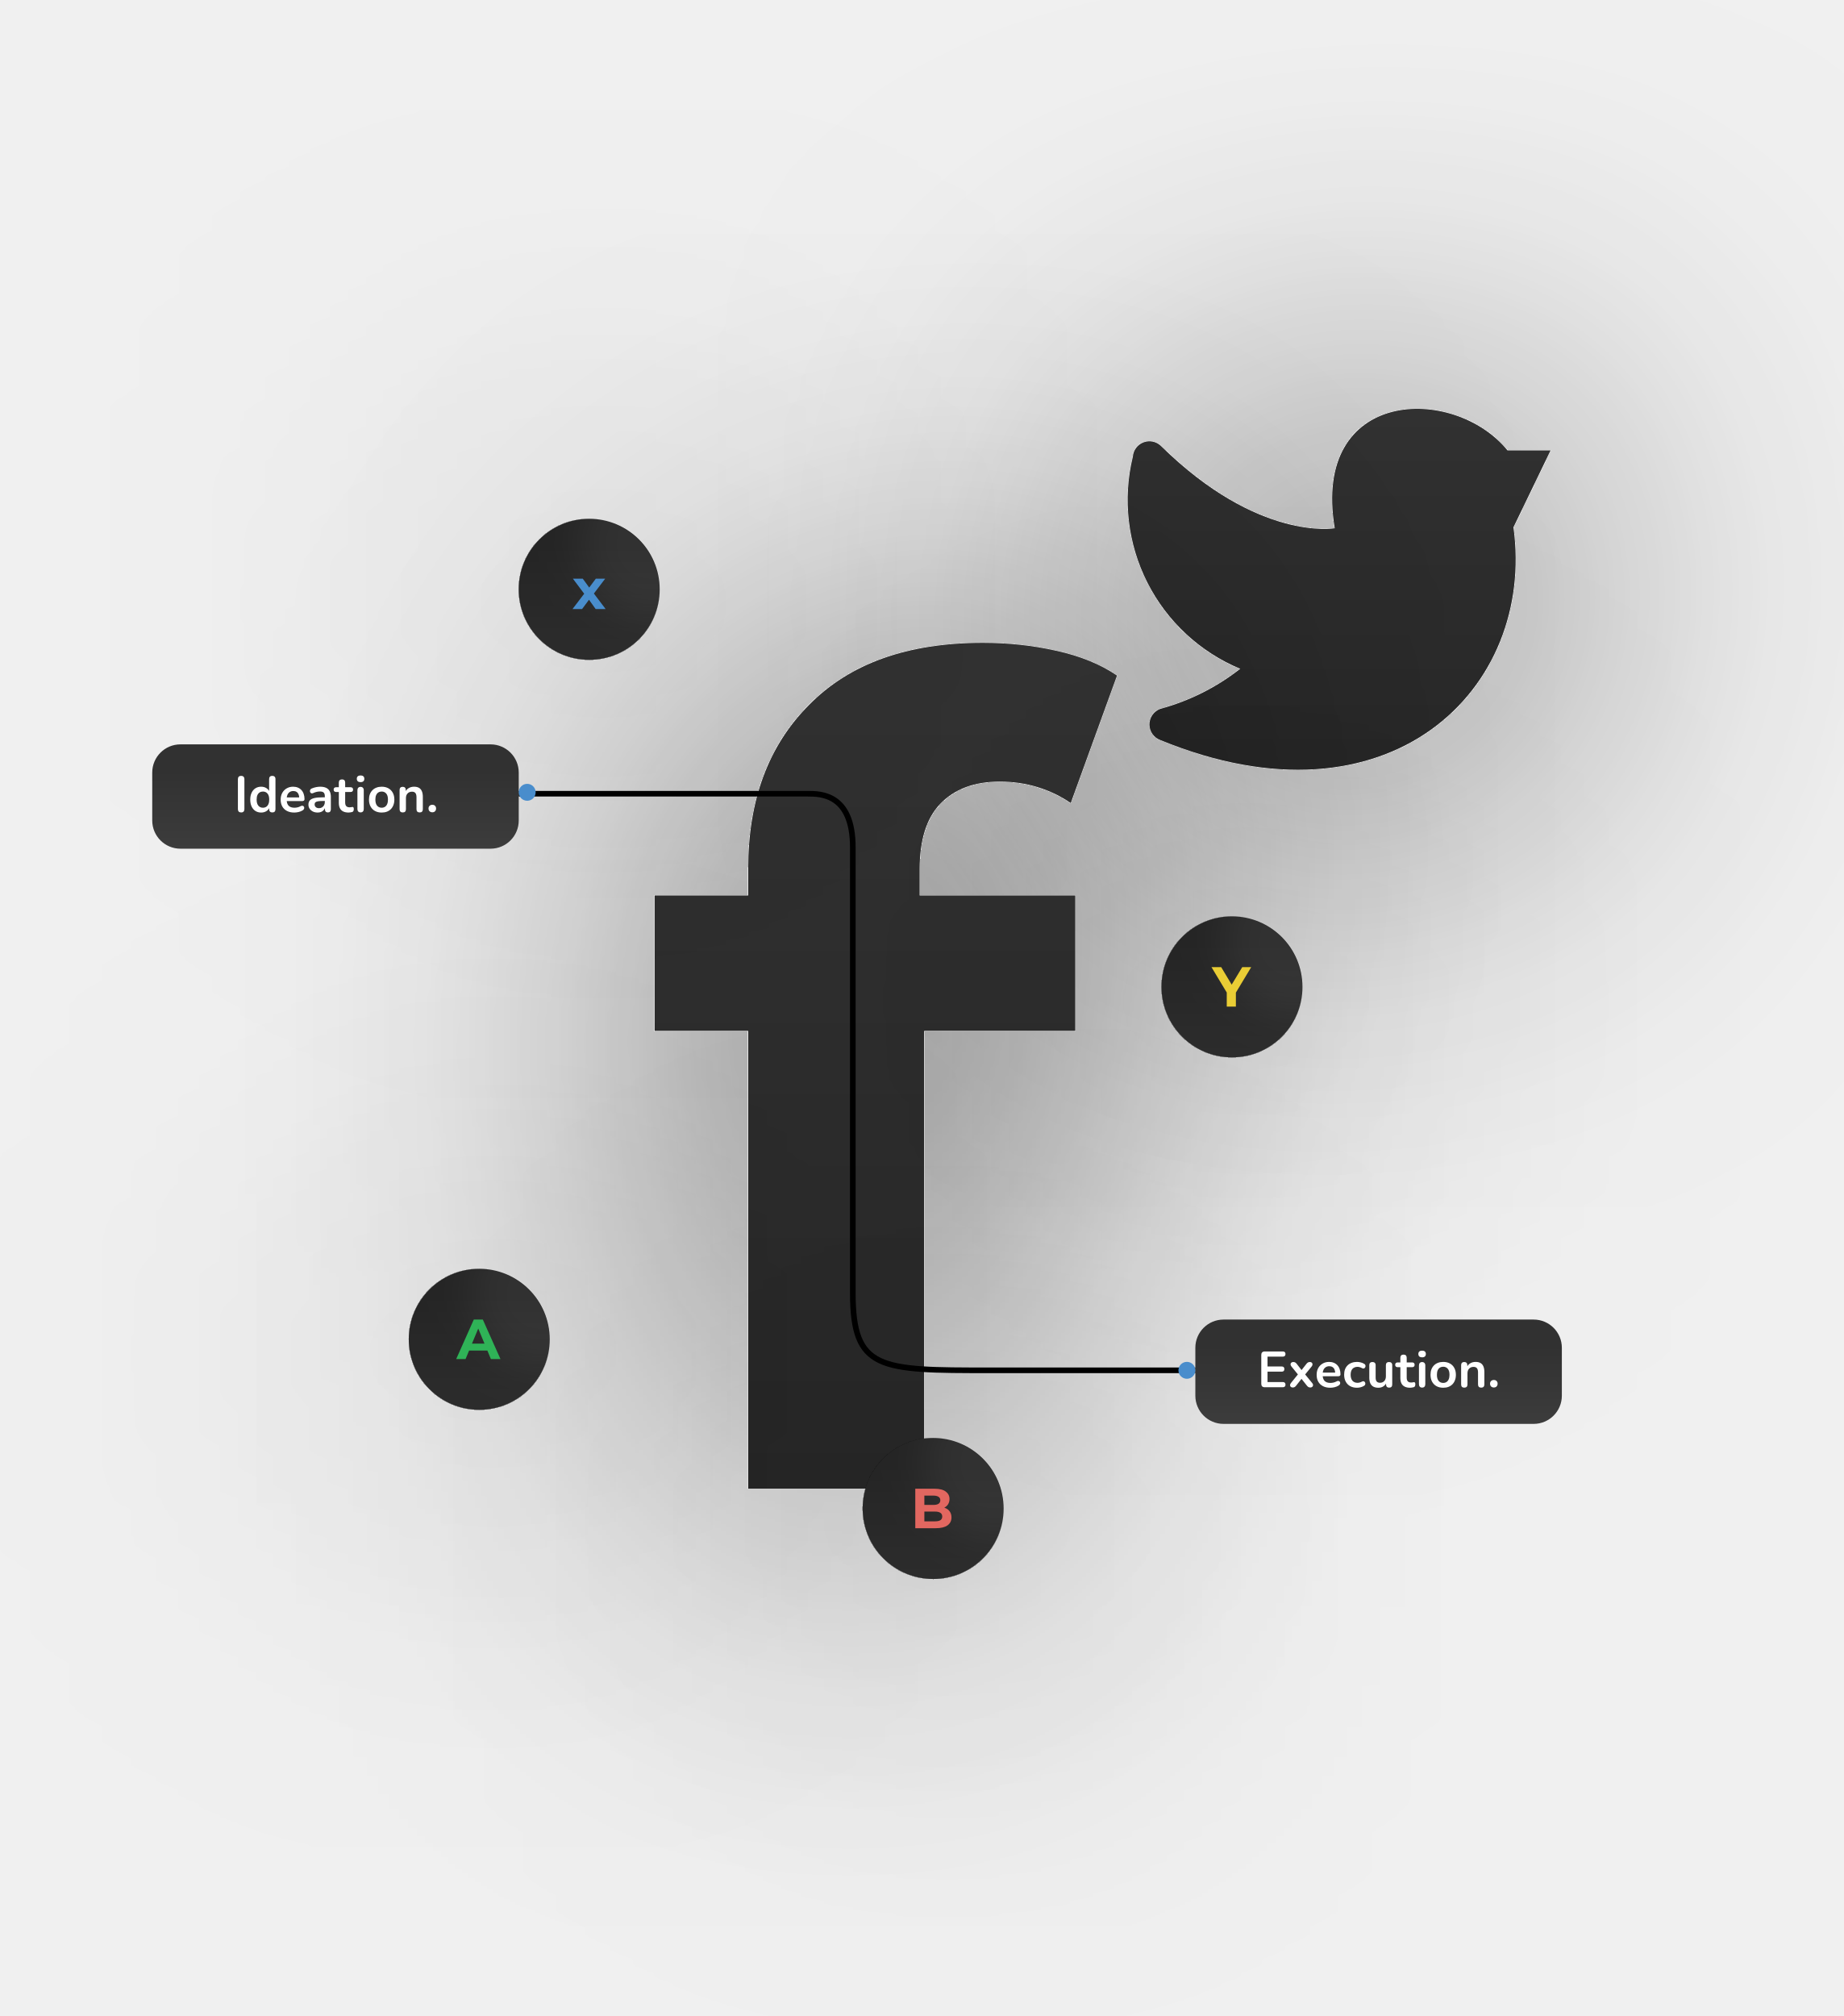
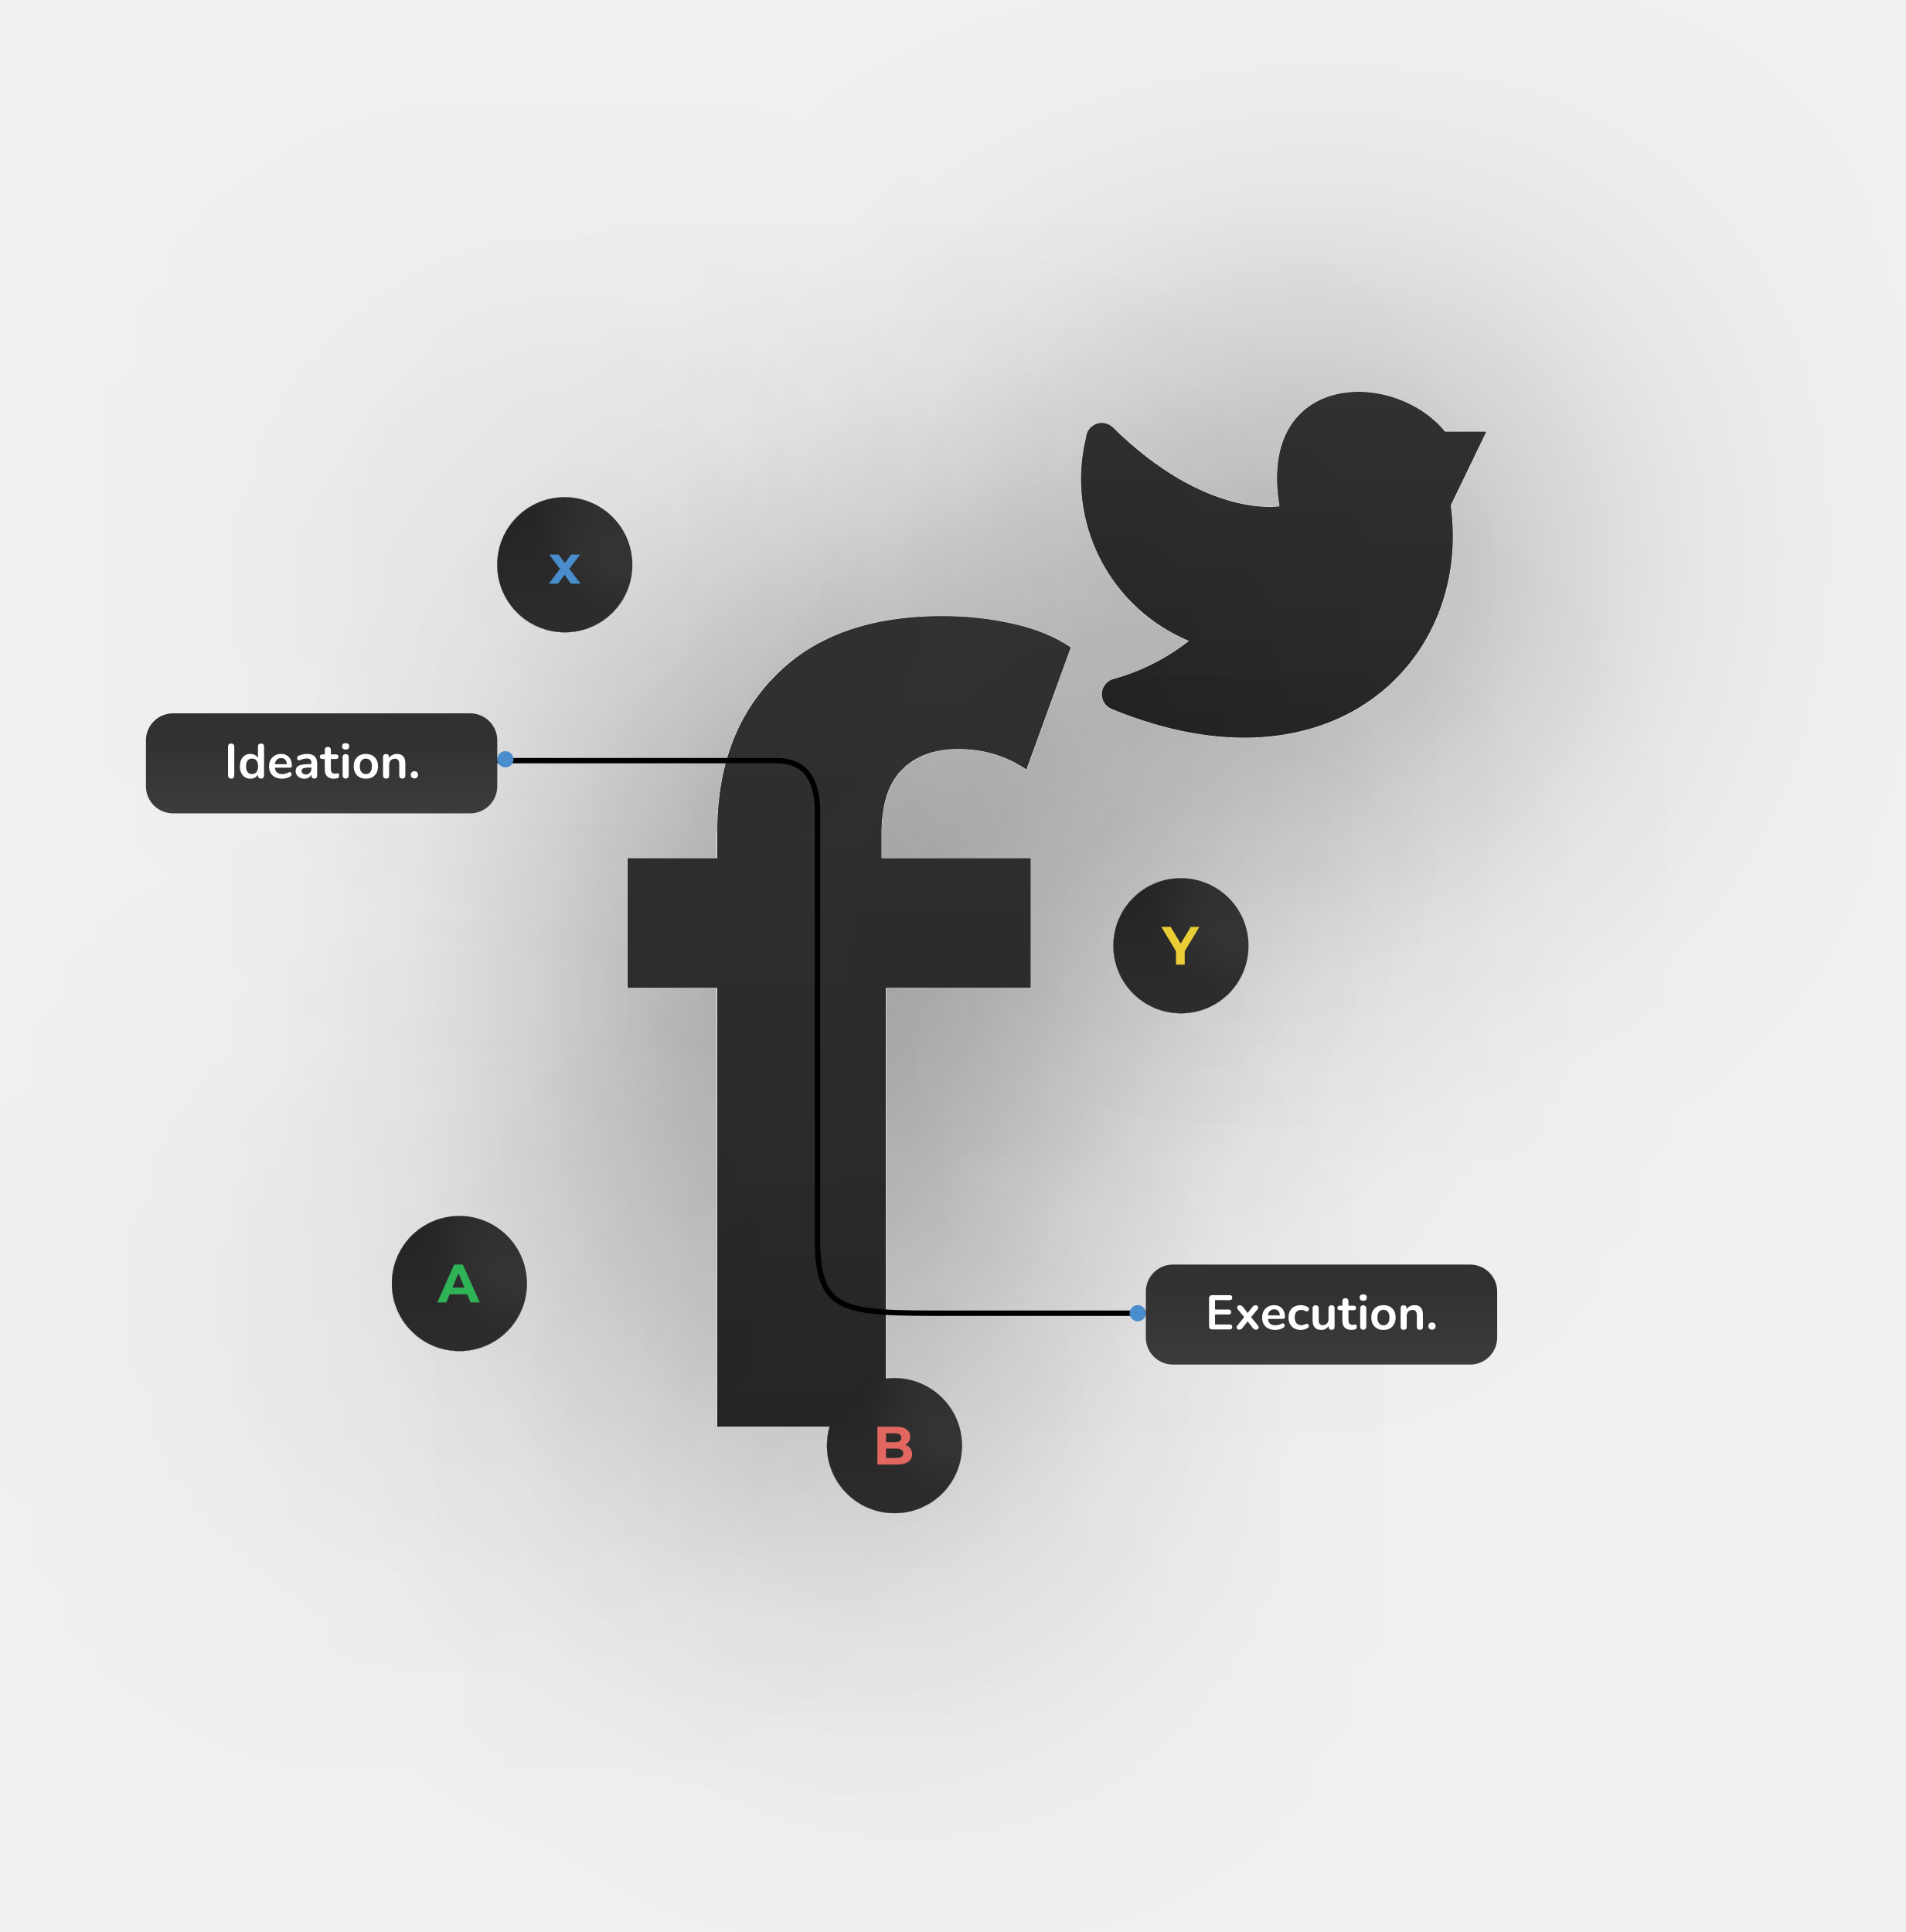
- <svg xmlns="http://www.w3.org/2000/svg" width="654" height="715" viewBox="0 0 654 715" fill="none">
-   <g filter="url(#filter0_d_18_71)">
-     <path d="M439.938 237.192C431.541 243.784 421.904 248.621 411.599 251.414C410.464 251.826 409.484 252.577 408.791 253.565C408.098 254.554 407.726 255.731 407.726 256.938C407.726 258.145 408.098 259.323 408.791 260.311C409.484 261.3 410.464 262.051 411.599 262.463C492.97 295.843 544.709 244.244 536.83 187.004L550 159.735H534.714C515.664 136.345 465.102 137.52 473.45 187.356C473.45 187.356 446.405 192.175 411.835 158.207C411.035 157.418 410.026 156.874 408.926 156.64C407.827 156.407 406.684 156.493 405.632 156.889C404.581 157.285 403.664 157.973 402.992 158.874C402.32 159.774 401.92 160.848 401.84 161.968C398.184 176.988 400.013 192.818 406.998 206.609C413.983 220.4 425.664 231.246 439.938 237.192Z" fill="url(#paint0_linear_18_71)" />
+ <svg xmlns="http://www.w3.org/2000/svg" width="705" height="715" viewBox="0 0 705 715" fill="none">
+   <g filter="url(#filter0_d_155_55)">
+     <path d="M439.938 237.192C431.541 243.784 421.904 248.621 411.599 251.414C410.464 251.826 409.484 252.577 408.791 253.565C408.098 254.554 407.726 255.731 407.726 256.938C407.726 258.145 408.098 259.323 408.791 260.311C409.484 261.3 410.464 262.051 411.599 262.463C492.97 295.843 544.709 244.244 536.83 187.004L550 159.735H534.714C515.664 136.345 465.102 137.52 473.45 187.356C473.45 187.356 446.405 192.175 411.835 158.207C411.035 157.418 410.026 156.874 408.926 156.64C407.827 156.407 406.684 156.493 405.632 156.889C404.581 157.285 403.664 157.973 402.992 158.874C402.32 159.774 401.92 160.848 401.84 161.968C398.184 176.988 400.013 192.818 406.998 206.609C413.983 220.4 425.664 231.246 439.938 237.192Z" fill="url(#paint0_linear_155_55)" />
  </g>
-   <g filter="url(#filter1_d_18_71)">
-     <path d="M265.4 528V308C265.4 283.733 272.6 264.4 287 250C301.4 235.333 321.933 228 348.6 228C357.667 228 366.333 228.933 374.6 230.8C383.133 232.667 390.333 235.6 396.2 239.6L379.8 284.8C376.333 282.4 372.467 280.533 368.2 279.2C363.933 277.867 359.4 277.2 354.6 277.2C345.533 277.2 338.467 279.867 333.4 285.2C328.6 290.267 326.2 298 326.2 308.4V328.4L327.8 355.2V528H265.4ZM232.2 365.6V317.6H381.4V365.6H232.2Z" fill="url(#paint1_linear_18_71)" />
+   <g filter="url(#filter1_d_155_55)">
+     <path d="M265.4 528V308C265.4 283.733 272.6 264.4 287 250C301.4 235.333 321.933 228 348.6 228C357.667 228 366.333 228.933 374.6 230.8C383.133 232.667 390.333 235.6 396.2 239.6L379.8 284.8C376.333 282.4 372.467 280.533 368.2 279.2C363.933 277.867 359.4 277.2 354.6 277.2C345.533 277.2 338.467 279.867 333.4 285.2C328.6 290.267 326.2 298 326.2 308.4V328.4L327.8 355.2V528H265.4ZM232.2 365.6V317.6H381.4V365.6H232.2Z" fill="url(#paint1_linear_155_55)" />
  </g>
-   <g filter="url(#filter2_di_18_71)">
-     <circle cx="209" cy="209" r="25" fill="url(#paint2_linear_18_71)" />
+   <g filter="url(#filter2_di_155_55)">
+     <circle cx="209" cy="209" r="25" fill="url(#paint2_linear_155_55)" />
  </g>
  <path d="M203.08 216L207.9 209.68L207.84 211.4L203.22 205.24H206.72L209.64 209.26L208.32 209.3L211.34 205.24H214.66L210.02 211.34V209.66L214.82 216H211.28L208.22 211.72L209.52 211.9L206.48 216H203.08Z" fill="#498DCC" />
-   <g filter="url(#filter3_di_18_71)">
-     <circle cx="170" cy="475" r="25" fill="url(#paint3_linear_18_71)" />
+   <g filter="url(#filter3_di_155_55)">
+     <circle cx="170" cy="475" r="25" fill="url(#paint3_linear_155_55)" />
  </g>
  <path d="M161.82 482L168.06 468H171.26L177.52 482H174.12L169 469.64H170.28L165.14 482H161.82ZM164.94 479L165.8 476.54H173L173.88 479H164.94Z" fill="#2FB457" />
-   <g filter="url(#filter4_di_18_71)">
-     <circle cx="437" cy="350" r="25" fill="url(#paint4_linear_18_71)" />
+   <g filter="url(#filter4_di_155_55)">
+     <circle cx="437" cy="350" r="25" fill="url(#paint4_linear_155_55)" />
  </g>
  <path d="M435.14 357V351.28L435.88 353.24L429.72 343H433.16L437.88 350.86H435.9L440.64 343H443.82L437.66 353.24L438.38 351.28V357H435.14Z" fill="#EACD35" />
-   <g filter="url(#filter5_di_18_71)">
-     <circle cx="331" cy="535" r="25" fill="url(#paint5_linear_18_71)" />
+   <g filter="url(#filter5_di_155_55)">
+     <circle cx="331" cy="535" r="25" fill="url(#paint5_linear_155_55)" />
  </g>
  <path d="M324.66 542V528H331.5C333.26 528 334.58 528.333 335.46 529C336.353 529.667 336.8 530.547 336.8 531.64C336.8 532.373 336.62 533.013 336.26 533.56C335.9 534.093 335.407 534.507 334.78 534.8C334.153 535.093 333.433 535.24 332.62 535.24L333 534.42C333.88 534.42 334.66 534.567 335.34 534.86C336.02 535.14 336.547 535.56 336.92 536.12C337.307 536.68 337.5 537.367 337.5 538.18C337.5 539.38 337.027 540.32 336.08 541C335.133 541.667 333.74 542 331.9 542H324.66ZM327.88 539.56H331.66C332.5 539.56 333.133 539.427 333.56 539.16C334 538.88 334.22 538.44 334.22 537.84C334.22 537.253 334 536.82 333.56 536.54C333.133 536.247 332.5 536.1 331.66 536.1H327.64V533.74H331.1C331.887 533.74 332.487 533.607 332.9 533.34C333.327 533.06 333.54 532.64 333.54 532.08C333.54 531.533 333.327 531.127 332.9 530.86C332.487 530.58 331.887 530.44 331.1 530.44H327.88V539.56Z" fill="#E26760" />
-   <rect x="54" y="264" width="130" height="37" rx="10" fill="url(#paint6_linear_18_71)" />
+   <rect x="54" y="264" width="130" height="37" rx="10" fill="url(#paint6_linear_155_55)" />
  <path d="M85.538 288.144C85.166 288.144 84.878 288.042 84.674 287.838C84.482 287.622 84.386 287.328 84.386 286.956V276.354C84.386 275.97 84.482 275.676 84.674 275.472C84.878 275.268 85.166 275.166 85.538 275.166C85.91 275.166 86.192 275.268 86.384 275.472C86.588 275.676 86.69 275.97 86.69 276.354V286.956C86.69 287.328 86.594 287.622 86.402 287.838C86.21 288.042 85.922 288.144 85.538 288.144ZM92.634 288.18C91.866 288.18 91.188 287.994 90.6 287.622C90.024 287.25 89.574 286.722 89.25 286.038C88.926 285.342 88.764 284.526 88.764 283.59C88.764 282.642 88.926 281.832 89.25 281.16C89.574 280.476 90.024 279.948 90.6 279.576C91.188 279.204 91.866 279.018 92.634 279.018C93.366 279.018 94.002 279.198 94.542 279.558C95.094 279.918 95.466 280.392 95.658 280.98H95.46V276.3C95.46 275.928 95.556 275.646 95.748 275.454C95.94 275.262 96.216 275.166 96.576 275.166C96.936 275.166 97.212 275.262 97.404 275.454C97.608 275.646 97.71 275.928 97.71 276.3V286.992C97.71 287.364 97.614 287.652 97.422 287.856C97.23 288.048 96.954 288.144 96.594 288.144C96.234 288.144 95.958 288.048 95.766 287.856C95.574 287.652 95.478 287.364 95.478 286.992V285.588L95.676 286.128C95.496 286.752 95.13 287.25 94.578 287.622C94.026 287.994 93.378 288.18 92.634 288.18ZM93.264 286.47C93.708 286.47 94.098 286.362 94.434 286.146C94.77 285.93 95.028 285.612 95.208 285.192C95.4 284.76 95.496 284.226 95.496 283.59C95.496 282.63 95.292 281.916 94.884 281.448C94.476 280.968 93.936 280.728 93.264 280.728C92.82 280.728 92.43 280.836 92.094 281.052C91.758 281.256 91.494 281.574 91.302 282.006C91.122 282.426 91.032 282.954 91.032 283.59C91.032 284.538 91.236 285.258 91.644 285.75C92.052 286.23 92.592 286.47 93.264 286.47ZM104.381 288.18C103.385 288.18 102.527 287.994 101.807 287.622C101.087 287.25 100.529 286.722 100.133 286.038C99.749 285.354 99.557 284.544 99.557 283.608C99.557 282.696 99.743 281.898 100.115 281.214C100.499 280.53 101.021 279.996 101.681 279.612C102.353 279.216 103.115 279.018 103.967 279.018C104.591 279.018 105.149 279.12 105.641 279.324C106.145 279.528 106.571 279.822 106.919 280.206C107.279 280.59 107.549 281.058 107.729 281.61C107.921 282.15 108.017 282.762 108.017 283.446C108.017 283.662 107.939 283.83 107.783 283.95C107.639 284.058 107.429 284.112 107.153 284.112H101.375V282.816H106.433L106.145 283.086C106.145 282.534 106.061 282.072 105.893 281.7C105.737 281.328 105.503 281.046 105.191 280.854C104.891 280.65 104.513 280.548 104.057 280.548C103.553 280.548 103.121 280.668 102.761 280.908C102.413 281.136 102.143 281.466 101.951 281.898C101.771 282.318 101.681 282.822 101.681 283.41V283.536C101.681 284.52 101.909 285.258 102.365 285.75C102.833 286.23 103.517 286.47 104.417 286.47C104.729 286.47 105.077 286.434 105.461 286.362C105.857 286.278 106.229 286.14 106.577 285.948C106.829 285.804 107.051 285.744 107.243 285.768C107.435 285.78 107.585 285.846 107.693 285.966C107.813 286.086 107.885 286.236 107.909 286.416C107.933 286.584 107.897 286.758 107.801 286.938C107.717 287.118 107.567 287.274 107.351 287.406C106.931 287.67 106.445 287.868 105.893 288C105.353 288.12 104.849 288.18 104.381 288.18ZM112.697 288.18C112.061 288.18 111.491 288.06 110.987 287.82C110.495 287.568 110.105 287.232 109.817 286.812C109.541 286.392 109.403 285.918 109.403 285.39C109.403 284.742 109.571 284.232 109.907 283.86C110.243 283.476 110.789 283.2 111.545 283.032C112.301 282.864 113.315 282.78 114.587 282.78H115.487V284.076H114.605C113.861 284.076 113.267 284.112 112.823 284.184C112.379 284.256 112.061 284.382 111.869 284.562C111.689 284.73 111.599 284.97 111.599 285.282C111.599 285.678 111.737 286.002 112.013 286.254C112.289 286.506 112.673 286.632 113.165 286.632C113.561 286.632 113.909 286.542 114.209 286.362C114.521 286.17 114.767 285.912 114.947 285.588C115.127 285.264 115.217 284.892 115.217 284.472V282.402C115.217 281.802 115.085 281.37 114.821 281.106C114.557 280.842 114.113 280.71 113.489 280.71C113.141 280.71 112.763 280.752 112.355 280.836C111.959 280.92 111.539 281.064 111.095 281.268C110.867 281.376 110.663 281.406 110.483 281.358C110.315 281.31 110.183 281.214 110.087 281.07C109.991 280.914 109.943 280.746 109.943 280.566C109.943 280.386 109.991 280.212 110.087 280.044C110.183 279.864 110.345 279.732 110.573 279.648C111.125 279.42 111.653 279.258 112.157 279.162C112.673 279.066 113.141 279.018 113.561 279.018C114.425 279.018 115.133 279.15 115.685 279.414C116.249 279.678 116.669 280.08 116.945 280.62C117.221 281.148 117.359 281.832 117.359 282.672V286.992C117.359 287.364 117.269 287.652 117.089 287.856C116.909 288.048 116.651 288.144 116.315 288.144C115.979 288.144 115.715 288.048 115.523 287.856C115.343 287.652 115.253 287.364 115.253 286.992V286.128H115.397C115.313 286.548 115.145 286.914 114.893 287.226C114.653 287.526 114.347 287.76 113.975 287.928C113.603 288.096 113.177 288.18 112.697 288.18ZM123.675 288.18C122.895 288.18 122.241 288.048 121.713 287.784C121.197 287.52 120.813 287.136 120.561 286.632C120.309 286.116 120.183 285.48 120.183 284.724V280.89H119.247C118.959 280.89 118.737 280.818 118.581 280.674C118.425 280.518 118.347 280.308 118.347 280.044C118.347 279.768 118.425 279.558 118.581 279.414C118.737 279.27 118.959 279.198 119.247 279.198H120.183V277.56C120.183 277.188 120.279 276.906 120.471 276.714C120.675 276.522 120.957 276.426 121.317 276.426C121.677 276.426 121.953 276.522 122.145 276.714C122.337 276.906 122.433 277.188 122.433 277.56V279.198H124.341C124.629 279.198 124.851 279.27 125.007 279.414C125.163 279.558 125.241 279.768 125.241 280.044C125.241 280.308 125.163 280.518 125.007 280.674C124.851 280.818 124.629 280.89 124.341 280.89H122.433V284.598C122.433 285.174 122.559 285.606 122.811 285.894C123.063 286.182 123.471 286.326 124.035 286.326C124.239 286.326 124.419 286.308 124.575 286.272C124.731 286.236 124.869 286.212 124.989 286.2C125.133 286.188 125.253 286.236 125.349 286.344C125.445 286.44 125.493 286.644 125.493 286.956C125.493 287.196 125.451 287.412 125.367 287.604C125.295 287.784 125.157 287.91 124.953 287.982C124.797 288.03 124.593 288.072 124.341 288.108C124.089 288.156 123.867 288.18 123.675 288.18ZM127.895 288.126C127.535 288.126 127.259 288.018 127.067 287.802C126.875 287.586 126.779 287.286 126.779 286.902V280.296C126.779 279.9 126.875 279.6 127.067 279.396C127.259 279.18 127.535 279.072 127.895 279.072C128.255 279.072 128.531 279.18 128.723 279.396C128.927 279.6 129.029 279.9 129.029 280.296V286.902C129.029 287.286 128.933 287.586 128.741 287.802C128.549 288.018 128.267 288.126 127.895 288.126ZM127.895 277.398C127.475 277.398 127.145 277.296 126.905 277.092C126.677 276.876 126.563 276.582 126.563 276.21C126.563 275.826 126.677 275.532 126.905 275.328C127.145 275.124 127.475 275.022 127.895 275.022C128.327 275.022 128.657 275.124 128.885 275.328C129.113 275.532 129.227 275.826 129.227 276.21C129.227 276.582 129.113 276.876 128.885 277.092C128.657 277.296 128.327 277.398 127.895 277.398ZM135.381 288.18C134.469 288.18 133.677 287.994 133.005 287.622C132.333 287.25 131.811 286.722 131.439 286.038C131.067 285.342 130.881 284.526 130.881 283.59C130.881 282.882 130.983 282.252 131.187 281.7C131.403 281.136 131.709 280.656 132.105 280.26C132.501 279.852 132.975 279.546 133.527 279.342C134.079 279.126 134.697 279.018 135.381 279.018C136.293 279.018 137.085 279.204 137.757 279.576C138.429 279.948 138.951 280.476 139.323 281.16C139.695 281.844 139.881 282.654 139.881 283.59C139.881 284.298 139.773 284.934 139.557 285.498C139.353 286.062 139.053 286.548 138.657 286.956C138.261 287.352 137.787 287.658 137.235 287.874C136.683 288.078 136.065 288.18 135.381 288.18ZM135.381 286.47C135.825 286.47 136.215 286.362 136.551 286.146C136.887 285.93 137.145 285.612 137.325 285.192C137.517 284.76 137.613 284.226 137.613 283.59C137.613 282.63 137.409 281.916 137.001 281.448C136.593 280.968 136.053 280.728 135.381 280.728C134.937 280.728 134.547 280.836 134.211 281.052C133.875 281.256 133.611 281.574 133.419 282.006C133.239 282.426 133.149 282.954 133.149 283.59C133.149 284.538 133.353 285.258 133.761 285.75C134.169 286.23 134.709 286.47 135.381 286.47ZM142.854 288.144C142.494 288.144 142.218 288.048 142.026 287.856C141.834 287.652 141.738 287.364 141.738 286.992V280.188C141.738 279.816 141.834 279.534 142.026 279.342C142.218 279.15 142.488 279.054 142.836 279.054C143.184 279.054 143.454 279.15 143.646 279.342C143.838 279.534 143.934 279.816 143.934 280.188V281.412L143.736 280.962C144 280.326 144.408 279.846 144.96 279.522C145.524 279.186 146.16 279.018 146.868 279.018C147.576 279.018 148.158 279.15 148.614 279.414C149.07 279.678 149.412 280.08 149.64 280.62C149.868 281.148 149.982 281.82 149.982 282.636V286.992C149.982 287.364 149.886 287.652 149.694 287.856C149.502 288.048 149.226 288.144 148.866 288.144C148.506 288.144 148.224 288.048 148.02 287.856C147.828 287.652 147.732 287.364 147.732 286.992V282.744C147.732 282.06 147.6 281.562 147.336 281.25C147.084 280.938 146.688 280.782 146.148 280.782C145.488 280.782 144.96 280.992 144.564 281.412C144.18 281.82 143.988 282.366 143.988 283.05V286.992C143.988 287.76 143.61 288.144 142.854 288.144ZM153.348 288.09C152.94 288.09 152.61 287.964 152.358 287.712C152.118 287.46 151.998 287.136 151.998 286.74C151.998 286.356 152.118 286.044 152.358 285.804C152.61 285.552 152.94 285.426 153.348 285.426C153.768 285.426 154.092 285.552 154.32 285.804C154.56 286.044 154.68 286.356 154.68 286.74C154.68 287.136 154.56 287.46 154.32 287.712C154.092 287.964 153.768 288.09 153.348 288.09Z" fill="white" />
-   <rect x="424" y="468" width="130" height="37" rx="10" fill="url(#paint7_linear_18_71)" />
+   <rect x="424" y="468" width="130" height="37" rx="10" fill="url(#paint7_linear_155_55)" />
  <path d="M448.61 492C448.214 492 447.908 491.898 447.692 491.694C447.488 491.478 447.386 491.172 447.386 490.776V480.534C447.386 480.138 447.488 479.838 447.692 479.634C447.908 479.418 448.214 479.31 448.61 479.31H455.036C455.336 479.31 455.564 479.388 455.72 479.544C455.888 479.7 455.972 479.922 455.972 480.21C455.972 480.51 455.888 480.744 455.72 480.912C455.564 481.068 455.336 481.146 455.036 481.146H449.6V484.638H454.64C454.952 484.638 455.186 484.716 455.342 484.872C455.498 485.028 455.576 485.256 455.576 485.556C455.576 485.856 455.498 486.084 455.342 486.24C455.186 486.396 454.952 486.474 454.64 486.474H449.6V490.164H455.036C455.336 490.164 455.564 490.242 455.72 490.398C455.888 490.554 455.972 490.782 455.972 491.082C455.972 491.382 455.888 491.61 455.72 491.766C455.564 491.922 455.336 492 455.036 492H448.61ZM458.522 492.09C458.258 492.09 458.036 492.018 457.856 491.874C457.688 491.718 457.598 491.52 457.586 491.28C457.586 491.04 457.688 490.788 457.892 490.524L460.808 486.924V487.986L458.072 484.62C457.856 484.356 457.754 484.104 457.766 483.864C457.778 483.624 457.868 483.432 458.036 483.288C458.216 483.132 458.438 483.054 458.702 483.054C458.978 483.054 459.206 483.102 459.386 483.198C459.578 483.294 459.752 483.444 459.908 483.648L462.068 486.42H461.276L463.454 483.648C463.622 483.444 463.796 483.294 463.976 483.198C464.156 483.102 464.378 483.054 464.642 483.054C464.918 483.054 465.14 483.132 465.308 483.288C465.476 483.444 465.56 483.642 465.56 483.882C465.572 484.122 465.47 484.374 465.254 484.638L462.536 487.968V486.96L465.452 490.524C465.668 490.776 465.77 491.022 465.758 491.262C465.746 491.502 465.65 491.7 465.47 491.856C465.302 492.012 465.08 492.09 464.804 492.09C464.54 492.09 464.318 492.042 464.138 491.946C463.958 491.85 463.784 491.7 463.616 491.496L461.276 488.544H462.032L459.71 491.496C459.554 491.688 459.386 491.838 459.206 491.946C459.026 492.042 458.798 492.09 458.522 492.09ZM471.846 492.18C470.85 492.18 469.992 491.994 469.272 491.622C468.552 491.25 467.994 490.722 467.598 490.038C467.214 489.354 467.022 488.544 467.022 487.608C467.022 486.696 467.208 485.898 467.58 485.214C467.964 484.53 468.486 483.996 469.146 483.612C469.818 483.216 470.58 483.018 471.432 483.018C472.056 483.018 472.614 483.12 473.106 483.324C473.61 483.528 474.036 483.822 474.384 484.206C474.744 484.59 475.014 485.058 475.194 485.61C475.386 486.15 475.482 486.762 475.482 487.446C475.482 487.662 475.404 487.83 475.248 487.95C475.104 488.058 474.894 488.112 474.618 488.112H468.84V486.816H473.898L473.61 487.086C473.61 486.534 473.526 486.072 473.358 485.7C473.202 485.328 472.968 485.046 472.656 484.854C472.356 484.65 471.978 484.548 471.522 484.548C471.018 484.548 470.586 484.668 470.226 484.908C469.878 485.136 469.608 485.466 469.416 485.898C469.236 486.318 469.146 486.822 469.146 487.41V487.536C469.146 488.52 469.374 489.258 469.83 489.75C470.298 490.23 470.982 490.47 471.882 490.47C472.194 490.47 472.542 490.434 472.926 490.362C473.322 490.278 473.694 490.14 474.042 489.948C474.294 489.804 474.516 489.744 474.708 489.768C474.9 489.78 475.05 489.846 475.158 489.966C475.278 490.086 475.35 490.236 475.374 490.416C475.398 490.584 475.362 490.758 475.266 490.938C475.182 491.118 475.032 491.274 474.816 491.406C474.396 491.67 473.91 491.868 473.358 492C472.818 492.12 472.314 492.18 471.846 492.18ZM481.332 492.18C480.408 492.18 479.604 491.994 478.92 491.622C478.236 491.238 477.708 490.698 477.336 490.002C476.964 489.306 476.778 488.49 476.778 487.554C476.778 486.846 476.88 486.216 477.084 485.664C477.3 485.1 477.606 484.626 478.002 484.242C478.398 483.846 478.878 483.546 479.442 483.342C480.006 483.126 480.636 483.018 481.332 483.018C481.728 483.018 482.154 483.072 482.61 483.18C483.078 483.288 483.516 483.468 483.924 483.72C484.116 483.84 484.242 483.984 484.302 484.152C484.362 484.32 484.374 484.494 484.338 484.674C484.302 484.842 484.224 484.992 484.104 485.124C483.996 485.244 483.858 485.322 483.69 485.358C483.522 485.382 483.336 485.34 483.132 485.232C482.868 485.076 482.598 484.962 482.322 484.89C482.046 484.806 481.782 484.764 481.53 484.764C481.134 484.764 480.786 484.83 480.486 484.962C480.186 485.082 479.928 485.262 479.712 485.502C479.508 485.73 479.352 486.018 479.244 486.366C479.136 486.714 479.082 487.116 479.082 487.572C479.082 488.46 479.292 489.162 479.712 489.678C480.144 490.182 480.75 490.434 481.53 490.434C481.782 490.434 482.04 490.398 482.304 490.326C482.58 490.254 482.856 490.14 483.132 489.984C483.336 489.876 483.516 489.84 483.672 489.876C483.84 489.912 483.978 489.996 484.086 490.128C484.194 490.248 484.26 490.398 484.284 490.578C484.308 490.746 484.284 490.914 484.212 491.082C484.152 491.25 484.032 491.388 483.852 491.496C483.456 491.736 483.036 491.91 482.592 492.018C482.148 492.126 481.728 492.18 481.332 492.18ZM488.94 492.18C488.208 492.18 487.602 492.048 487.122 491.784C486.642 491.508 486.282 491.1 486.042 490.56C485.814 490.02 485.7 489.348 485.7 488.544V484.188C485.7 483.804 485.796 483.522 485.988 483.342C486.18 483.15 486.456 483.054 486.816 483.054C487.176 483.054 487.452 483.15 487.644 483.342C487.848 483.522 487.95 483.804 487.95 484.188V488.58C487.95 489.204 488.076 489.666 488.328 489.966C488.58 490.266 488.982 490.416 489.534 490.416C490.134 490.416 490.626 490.212 491.01 489.804C491.394 489.384 491.586 488.832 491.586 488.148V484.188C491.586 483.804 491.682 483.522 491.874 483.342C492.066 483.15 492.342 483.054 492.702 483.054C493.062 483.054 493.338 483.15 493.53 483.342C493.734 483.522 493.836 483.804 493.836 484.188V490.992C493.836 491.76 493.47 492.144 492.738 492.144C492.39 492.144 492.12 492.048 491.928 491.856C491.736 491.652 491.64 491.364 491.64 490.992V489.624L491.892 490.164C491.64 490.812 491.256 491.31 490.74 491.658C490.236 492.006 489.636 492.18 488.94 492.18ZM500.21 492.18C499.43 492.18 498.776 492.048 498.248 491.784C497.732 491.52 497.348 491.136 497.096 490.632C496.844 490.116 496.718 489.48 496.718 488.724V484.89H495.782C495.494 484.89 495.272 484.818 495.116 484.674C494.96 484.518 494.882 484.308 494.882 484.044C494.882 483.768 494.96 483.558 495.116 483.414C495.272 483.27 495.494 483.198 495.782 483.198H496.718V481.56C496.718 481.188 496.814 480.906 497.006 480.714C497.21 480.522 497.492 480.426 497.852 480.426C498.212 480.426 498.488 480.522 498.68 480.714C498.872 480.906 498.968 481.188 498.968 481.56V483.198H500.876C501.164 483.198 501.386 483.27 501.542 483.414C501.698 483.558 501.776 483.768 501.776 484.044C501.776 484.308 501.698 484.518 501.542 484.674C501.386 484.818 501.164 484.89 500.876 484.89H498.968V488.598C498.968 489.174 499.094 489.606 499.346 489.894C499.598 490.182 500.006 490.326 500.57 490.326C500.774 490.326 500.954 490.308 501.11 490.272C501.266 490.236 501.404 490.212 501.524 490.2C501.668 490.188 501.788 490.236 501.884 490.344C501.98 490.44 502.028 490.644 502.028 490.956C502.028 491.196 501.986 491.412 501.902 491.604C501.83 491.784 501.692 491.91 501.488 491.982C501.332 492.03 501.128 492.072 500.876 492.108C500.624 492.156 500.402 492.18 500.21 492.18ZM504.431 492.126C504.071 492.126 503.795 492.018 503.603 491.802C503.411 491.586 503.315 491.286 503.315 490.902V484.296C503.315 483.9 503.411 483.6 503.603 483.396C503.795 483.18 504.071 483.072 504.431 483.072C504.791 483.072 505.067 483.18 505.259 483.396C505.463 483.6 505.565 483.9 505.565 484.296V490.902C505.565 491.286 505.469 491.586 505.277 491.802C505.085 492.018 504.803 492.126 504.431 492.126ZM504.431 481.398C504.011 481.398 503.681 481.296 503.441 481.092C503.213 480.876 503.099 480.582 503.099 480.21C503.099 479.826 503.213 479.532 503.441 479.328C503.681 479.124 504.011 479.022 504.431 479.022C504.863 479.022 505.193 479.124 505.421 479.328C505.649 479.532 505.763 479.826 505.763 480.21C505.763 480.582 505.649 480.876 505.421 481.092C505.193 481.296 504.863 481.398 504.431 481.398ZM511.916 492.18C511.004 492.18 510.212 491.994 509.54 491.622C508.868 491.25 508.346 490.722 507.974 490.038C507.602 489.342 507.416 488.526 507.416 487.59C507.416 486.882 507.518 486.252 507.722 485.7C507.938 485.136 508.244 484.656 508.64 484.26C509.036 483.852 509.51 483.546 510.062 483.342C510.614 483.126 511.232 483.018 511.916 483.018C512.828 483.018 513.62 483.204 514.292 483.576C514.964 483.948 515.486 484.476 515.858 485.16C516.23 485.844 516.416 486.654 516.416 487.59C516.416 488.298 516.308 488.934 516.092 489.498C515.888 490.062 515.588 490.548 515.192 490.956C514.796 491.352 514.322 491.658 513.77 491.874C513.218 492.078 512.6 492.18 511.916 492.18ZM511.916 490.47C512.36 490.47 512.75 490.362 513.086 490.146C513.422 489.93 513.68 489.612 513.86 489.192C514.052 488.76 514.148 488.226 514.148 487.59C514.148 486.63 513.944 485.916 513.536 485.448C513.128 484.968 512.588 484.728 511.916 484.728C511.472 484.728 511.082 484.836 510.746 485.052C510.41 485.256 510.146 485.574 509.954 486.006C509.774 486.426 509.684 486.954 509.684 487.59C509.684 488.538 509.888 489.258 510.296 489.75C510.704 490.23 511.244 490.47 511.916 490.47ZM519.39 492.144C519.03 492.144 518.754 492.048 518.562 491.856C518.37 491.652 518.274 491.364 518.274 490.992V484.188C518.274 483.816 518.37 483.534 518.562 483.342C518.754 483.15 519.024 483.054 519.372 483.054C519.72 483.054 519.99 483.15 520.182 483.342C520.374 483.534 520.47 483.816 520.47 484.188V485.412L520.272 484.962C520.536 484.326 520.944 483.846 521.496 483.522C522.06 483.186 522.696 483.018 523.404 483.018C524.112 483.018 524.694 483.15 525.15 483.414C525.606 483.678 525.948 484.08 526.176 484.62C526.404 485.148 526.518 485.82 526.518 486.636V490.992C526.518 491.364 526.422 491.652 526.23 491.856C526.038 492.048 525.762 492.144 525.402 492.144C525.042 492.144 524.76 492.048 524.556 491.856C524.364 491.652 524.268 491.364 524.268 490.992V486.744C524.268 486.06 524.136 485.562 523.872 485.25C523.62 484.938 523.224 484.782 522.684 484.782C522.024 484.782 521.496 484.992 521.1 485.412C520.716 485.82 520.524 486.366 520.524 487.05V490.992C520.524 491.76 520.146 492.144 519.39 492.144ZM529.883 492.09C529.475 492.09 529.145 491.964 528.893 491.712C528.653 491.46 528.533 491.136 528.533 490.74C528.533 490.356 528.653 490.044 528.893 489.804C529.145 489.552 529.475 489.426 529.883 489.426C530.303 489.426 530.627 489.552 530.855 489.804C531.095 490.044 531.215 490.356 531.215 490.74C531.215 491.136 531.095 491.46 530.855 491.712C530.627 491.964 530.303 492.09 529.883 492.09Z" fill="white" />
  <path d="M184 281.5L286.5 281.5C291 281.5 302.5 281.5 302.5 300.5C302.5 327.5 302.5 419.5 302.5 458.5C302.5 486 312 486 351 486C393.5 486 424 486 424 486" stroke="black" stroke-width="2" />
  <circle cx="187" cy="281" r="3" fill="#498DCC" />
  <circle cx="421" cy="486" r="3" fill="#498DCC" />
  <defs>
-     <filter id="filter0_d_18_71" x="255" y="0" width="450" height="428" filterUnits="userSpaceOnUse" color-interpolation-filters="sRGB">
+     <filter id="filter0_d_155_55" x="255" y="0" width="450" height="428" filterUnits="userSpaceOnUse" color-interpolation-filters="sRGB">
      <feFlood flood-opacity="0" result="BackgroundImageFix" />
      <feColorMatrix in="SourceAlpha" type="matrix" values="0 0 0 0 0 0 0 0 0 0 0 0 0 0 0 0 0 0 127 0" result="hardAlpha" />
      <feOffset dx="5" dy="5" />
      <feGaussianBlur stdDeviation="75" />
      <feComposite in2="hardAlpha" operator="out" />
      <feColorMatrix type="matrix" values="0 0 0 0 0 0 0 0 0 0 0 0 0 0 0 0 0 0 0.7 0" />
-       <feBlend mode="normal" in2="BackgroundImageFix" result="effect1_dropShadow_18_71" />
-       <feBlend mode="normal" in="SourceGraphic" in2="effect1_dropShadow_18_71" result="shape" />
+       <feBlend mode="normal" in2="BackgroundImageFix" result="effect1_dropShadow_155_55" />
+       <feBlend mode="normal" in="SourceGraphic" in2="effect1_dropShadow_155_55" result="shape" />
    </filter>
-     <filter id="filter1_d_18_71" x="87.199" y="83" width="464" height="600" filterUnits="userSpaceOnUse" color-interpolation-filters="sRGB">
+     <filter id="filter1_d_155_55" x="87.199" y="83" width="464" height="600" filterUnits="userSpaceOnUse" color-interpolation-filters="sRGB">
      <feFlood flood-opacity="0" result="BackgroundImageFix" />
      <feColorMatrix in="SourceAlpha" type="matrix" values="0 0 0 0 0 0 0 0 0 0 0 0 0 0 0 0 0 0 127 0" result="hardAlpha" />
      <feOffset dx="5" dy="5" />
      <feGaussianBlur stdDeviation="75" />
      <feComposite in2="hardAlpha" operator="out" />
      <feColorMatrix type="matrix" values="0 0 0 0 0 0 0 0 0 0 0 0 0 0 0 0 0 0 0.7 0" />
-       <feBlend mode="normal" in2="BackgroundImageFix" result="effect1_dropShadow_18_71" />
-       <feBlend mode="normal" in="SourceGraphic" in2="effect1_dropShadow_18_71" result="shape" />
+       <feBlend mode="normal" in2="BackgroundImageFix" result="effect1_dropShadow_155_55" />
+       <feBlend mode="normal" in="SourceGraphic" in2="effect1_dropShadow_155_55" result="shape" />
    </filter>
-     <filter id="filter2_di_18_71" x="39" y="39" width="350" height="350" filterUnits="userSpaceOnUse" color-interpolation-filters="sRGB">
+     <filter id="filter2_di_155_55" x="39" y="39" width="350" height="350" filterUnits="userSpaceOnUse" color-interpolation-filters="sRGB">
      <feFlood flood-opacity="0" result="BackgroundImageFix" />
      <feColorMatrix in="SourceAlpha" type="matrix" values="0 0 0 0 0 0 0 0 0 0 0 0 0 0 0 0 0 0 127 0" result="hardAlpha" />
      <feOffset dx="5" dy="5" />
      <feGaussianBlur stdDeviation="75" />
      <feComposite in2="hardAlpha" operator="out" />
      <feColorMatrix type="matrix" values="0 0 0 0 0 0 0 0 0 0 0 0 0 0 0 0 0 0 0.7 0" />
-       <feBlend mode="normal" in2="BackgroundImageFix" result="effect1_dropShadow_18_71" />
-       <feBlend mode="normal" in="SourceGraphic" in2="effect1_dropShadow_18_71" result="shape" />
+       <feBlend mode="normal" in2="BackgroundImageFix" result="effect1_dropShadow_155_55" />
+       <feBlend mode="normal" in="SourceGraphic" in2="effect1_dropShadow_155_55" result="shape" />
      <feColorMatrix in="SourceAlpha" type="matrix" values="0 0 0 0 0 0 0 0 0 0 0 0 0 0 0 0 0 0 127 0" result="hardAlpha" />
      <feOffset dx="22" dy="-16" />
      <feGaussianBlur stdDeviation="7" />
      <feComposite in2="hardAlpha" operator="arithmetic" k2="-1" k3="1" />
      <feColorMatrix type="matrix" values="0 0 0 0 0 0 0 0 0 0 0 0 0 0 0 0 0 0 0.25 0" />
-       <feBlend mode="normal" in2="shape" result="effect2_innerShadow_18_71" />
+       <feBlend mode="normal" in2="shape" result="effect2_innerShadow_155_55" />
    </filter>
-     <filter id="filter3_di_18_71" x="0" y="305" width="350" height="350" filterUnits="userSpaceOnUse" color-interpolation-filters="sRGB">
+     <filter id="filter3_di_155_55" x="0" y="305" width="350" height="350" filterUnits="userSpaceOnUse" color-interpolation-filters="sRGB">
      <feFlood flood-opacity="0" result="BackgroundImageFix" />
      <feColorMatrix in="SourceAlpha" type="matrix" values="0 0 0 0 0 0 0 0 0 0 0 0 0 0 0 0 0 0 127 0" result="hardAlpha" />
      <feOffset dx="5" dy="5" />
      <feGaussianBlur stdDeviation="75" />
      <feComposite in2="hardAlpha" operator="out" />
      <feColorMatrix type="matrix" values="0 0 0 0 0 0 0 0 0 0 0 0 0 0 0 0 0 0 0.7 0" />
-       <feBlend mode="normal" in2="BackgroundImageFix" result="effect1_dropShadow_18_71" />
-       <feBlend mode="normal" in="SourceGraphic" in2="effect1_dropShadow_18_71" result="shape" />
+       <feBlend mode="normal" in2="BackgroundImageFix" result="effect1_dropShadow_155_55" />
+       <feBlend mode="normal" in="SourceGraphic" in2="effect1_dropShadow_155_55" result="shape" />
      <feColorMatrix in="SourceAlpha" type="matrix" values="0 0 0 0 0 0 0 0 0 0 0 0 0 0 0 0 0 0 127 0" result="hardAlpha" />
      <feOffset dx="22" dy="-16" />
      <feGaussianBlur stdDeviation="7" />
      <feComposite in2="hardAlpha" operator="arithmetic" k2="-1" k3="1" />
      <feColorMatrix type="matrix" values="0 0 0 0 0 0 0 0 0 0 0 0 0 0 0 0 0 0 0.25 0" />
-       <feBlend mode="normal" in2="shape" result="effect2_innerShadow_18_71" />
+       <feBlend mode="normal" in2="shape" result="effect2_innerShadow_155_55" />
    </filter>
-     <filter id="filter4_di_18_71" x="267" y="180" width="350" height="350" filterUnits="userSpaceOnUse" color-interpolation-filters="sRGB">
+     <filter id="filter4_di_155_55" x="267" y="180" width="350" height="350" filterUnits="userSpaceOnUse" color-interpolation-filters="sRGB">
      <feFlood flood-opacity="0" result="BackgroundImageFix" />
      <feColorMatrix in="SourceAlpha" type="matrix" values="0 0 0 0 0 0 0 0 0 0 0 0 0 0 0 0 0 0 127 0" result="hardAlpha" />
      <feOffset dx="5" dy="5" />
      <feGaussianBlur stdDeviation="75" />
      <feComposite in2="hardAlpha" operator="out" />
      <feColorMatrix type="matrix" values="0 0 0 0 0 0 0 0 0 0 0 0 0 0 0 0 0 0 0.7 0" />
-       <feBlend mode="normal" in2="BackgroundImageFix" result="effect1_dropShadow_18_71" />
-       <feBlend mode="normal" in="SourceGraphic" in2="effect1_dropShadow_18_71" result="shape" />
+       <feBlend mode="normal" in2="BackgroundImageFix" result="effect1_dropShadow_155_55" />
+       <feBlend mode="normal" in="SourceGraphic" in2="effect1_dropShadow_155_55" result="shape" />
      <feColorMatrix in="SourceAlpha" type="matrix" values="0 0 0 0 0 0 0 0 0 0 0 0 0 0 0 0 0 0 127 0" result="hardAlpha" />
      <feOffset dx="22" dy="-16" />
      <feGaussianBlur stdDeviation="7" />
      <feComposite in2="hardAlpha" operator="arithmetic" k2="-1" k3="1" />
      <feColorMatrix type="matrix" values="0 0 0 0 0 0 0 0 0 0 0 0 0 0 0 0 0 0 0.25 0" />
-       <feBlend mode="normal" in2="shape" result="effect2_innerShadow_18_71" />
+       <feBlend mode="normal" in2="shape" result="effect2_innerShadow_155_55" />
    </filter>
-     <filter id="filter5_di_18_71" x="161" y="365" width="350" height="350" filterUnits="userSpaceOnUse" color-interpolation-filters="sRGB">
+     <filter id="filter5_di_155_55" x="161" y="365" width="350" height="350" filterUnits="userSpaceOnUse" color-interpolation-filters="sRGB">
      <feFlood flood-opacity="0" result="BackgroundImageFix" />
      <feColorMatrix in="SourceAlpha" type="matrix" values="0 0 0 0 0 0 0 0 0 0 0 0 0 0 0 0 0 0 127 0" result="hardAlpha" />
      <feOffset dx="5" dy="5" />
      <feGaussianBlur stdDeviation="75" />
      <feComposite in2="hardAlpha" operator="out" />
      <feColorMatrix type="matrix" values="0 0 0 0 0 0 0 0 0 0 0 0 0 0 0 0 0 0 0.7 0" />
-       <feBlend mode="normal" in2="BackgroundImageFix" result="effect1_dropShadow_18_71" />
-       <feBlend mode="normal" in="SourceGraphic" in2="effect1_dropShadow_18_71" result="shape" />
+       <feBlend mode="normal" in2="BackgroundImageFix" result="effect1_dropShadow_155_55" />
+       <feBlend mode="normal" in="SourceGraphic" in2="effect1_dropShadow_155_55" result="shape" />
      <feColorMatrix in="SourceAlpha" type="matrix" values="0 0 0 0 0 0 0 0 0 0 0 0 0 0 0 0 0 0 127 0" result="hardAlpha" />
      <feOffset dx="22" dy="-16" />
      <feGaussianBlur stdDeviation="7" />
      <feComposite in2="hardAlpha" operator="arithmetic" k2="-1" k3="1" />
      <feColorMatrix type="matrix" values="0 0 0 0 0 0 0 0 0 0 0 0 0 0 0 0 0 0 0.25 0" />
-       <feBlend mode="normal" in2="shape" result="effect2_innerShadow_18_71" />
+       <feBlend mode="normal" in2="shape" result="effect2_innerShadow_155_55" />
    </filter>
-     <linearGradient id="paint0_linear_18_71" x1="475" y1="145" x2="475" y2="293" gradientUnits="userSpaceOnUse">
+     <linearGradient id="paint0_linear_155_55" x1="475" y1="145" x2="475" y2="293" gradientUnits="userSpaceOnUse">
      <stop stop-color="#313131" />
      <stop offset="1" stop-color="#252525" />
    </linearGradient>
-     <linearGradient id="paint1_linear_18_71" x1="306.5" y1="248" x2="306.5" y2="553.6" gradientUnits="userSpaceOnUse">
+     <linearGradient id="paint1_linear_155_55" x1="306.5" y1="248" x2="306.5" y2="553.6" gradientUnits="userSpaceOnUse">
      <stop stop-color="#313131" />
      <stop offset="1" stop-color="#252525" />
    </linearGradient>
-     <linearGradient id="paint2_linear_18_71" x1="209" y1="193.47" x2="209" y2="357.106" gradientUnits="userSpaceOnUse">
+     <linearGradient id="paint2_linear_155_55" x1="209" y1="193.47" x2="209" y2="357.106" gradientUnits="userSpaceOnUse">
      <stop stop-color="#313131" />
      <stop offset="1" stop-color="#5B5B5B" />
    </linearGradient>
-     <linearGradient id="paint3_linear_18_71" x1="170" y1="459.47" x2="170" y2="623.106" gradientUnits="userSpaceOnUse">
+     <linearGradient id="paint3_linear_155_55" x1="170" y1="459.47" x2="170" y2="623.106" gradientUnits="userSpaceOnUse">
      <stop stop-color="#313131" />
      <stop offset="1" stop-color="#5B5B5B" />
    </linearGradient>
-     <linearGradient id="paint4_linear_18_71" x1="437" y1="334.47" x2="437" y2="498.106" gradientUnits="userSpaceOnUse">
+     <linearGradient id="paint4_linear_155_55" x1="437" y1="334.47" x2="437" y2="498.106" gradientUnits="userSpaceOnUse">
      <stop stop-color="#313131" />
      <stop offset="1" stop-color="#5B5B5B" />
    </linearGradient>
-     <linearGradient id="paint5_linear_18_71" x1="331" y1="519.47" x2="331" y2="683.106" gradientUnits="userSpaceOnUse">
+     <linearGradient id="paint5_linear_155_55" x1="331" y1="519.47" x2="331" y2="683.106" gradientUnits="userSpaceOnUse">
      <stop stop-color="#313131" />
      <stop offset="1" stop-color="#5B5B5B" />
    </linearGradient>
-     <linearGradient id="paint6_linear_18_71" x1="119" y1="366.212" x2="119" y2="273.25" gradientUnits="userSpaceOnUse">
+     <linearGradient id="paint6_linear_155_55" x1="119" y1="366.212" x2="119" y2="273.25" gradientUnits="userSpaceOnUse">
      <stop stop-color="#565656" />
      <stop offset="1" stop-color="#313131" />
    </linearGradient>
-     <linearGradient id="paint7_linear_18_71" x1="489" y1="570.212" x2="489" y2="477.25" gradientUnits="userSpaceOnUse">
+     <linearGradient id="paint7_linear_155_55" x1="489" y1="570.212" x2="489" y2="477.25" gradientUnits="userSpaceOnUse">
      <stop stop-color="#565656" />
      <stop offset="1" stop-color="#313131" />
    </linearGradient>
  </defs>
</svg>
